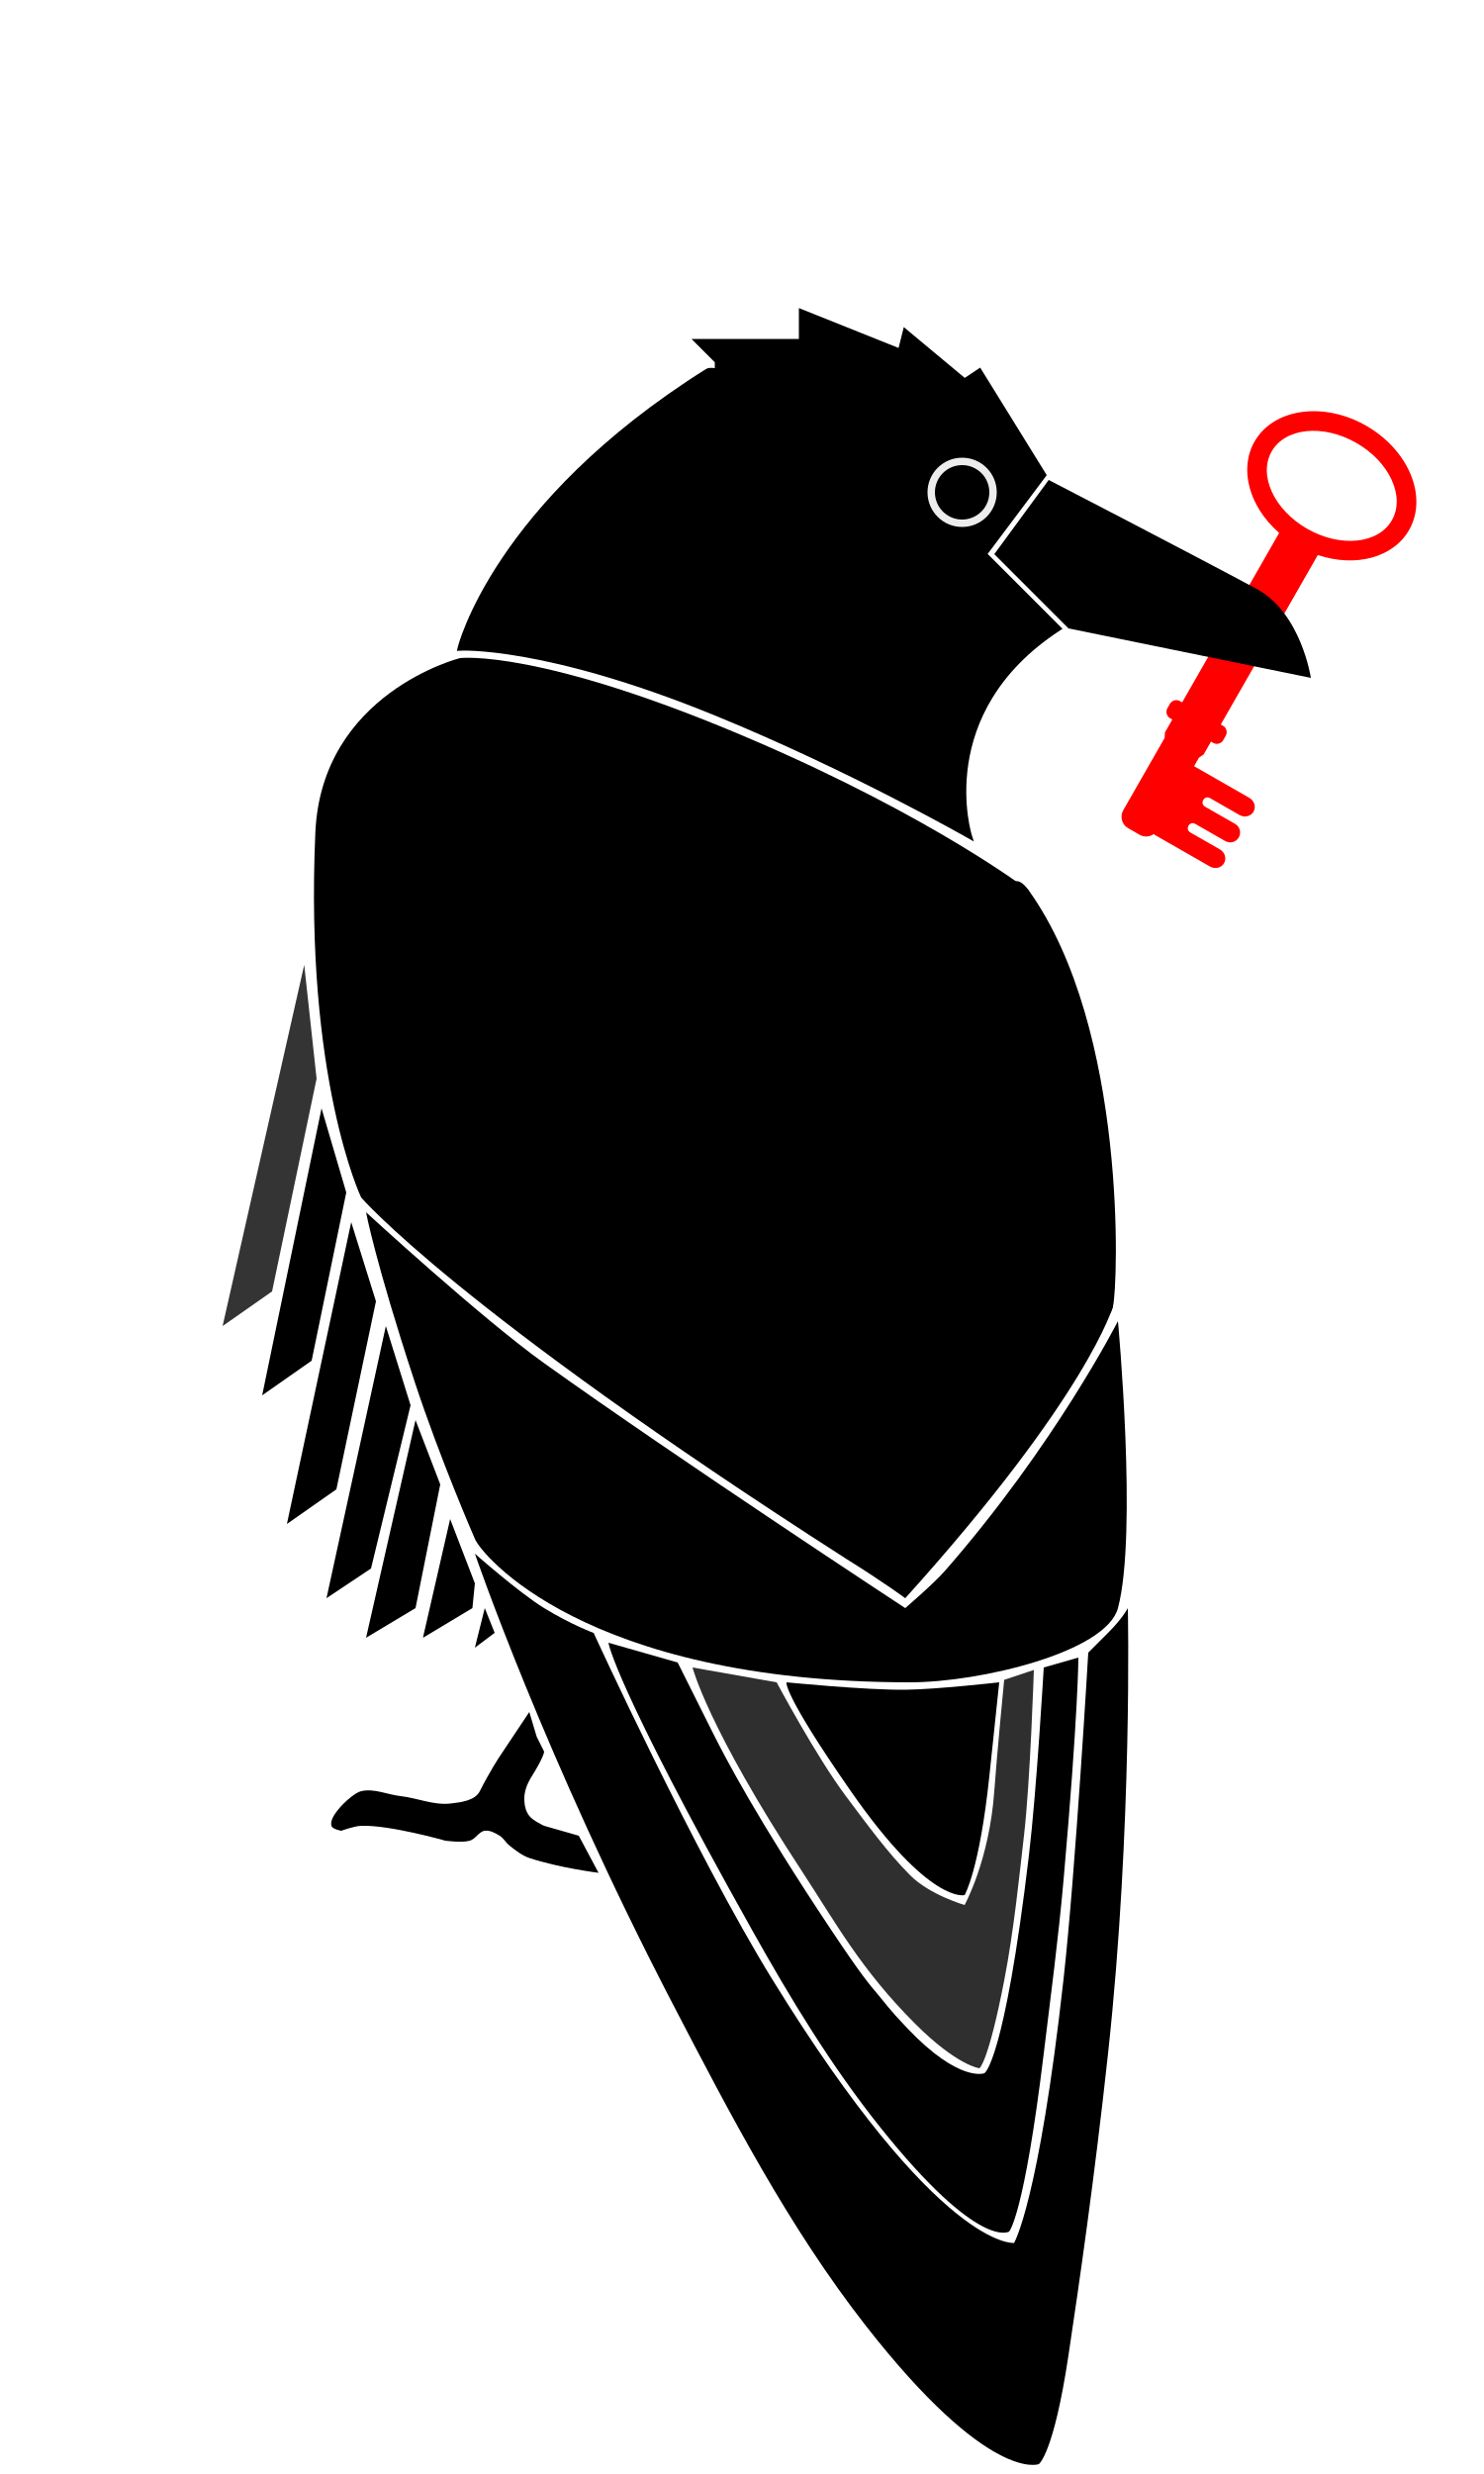
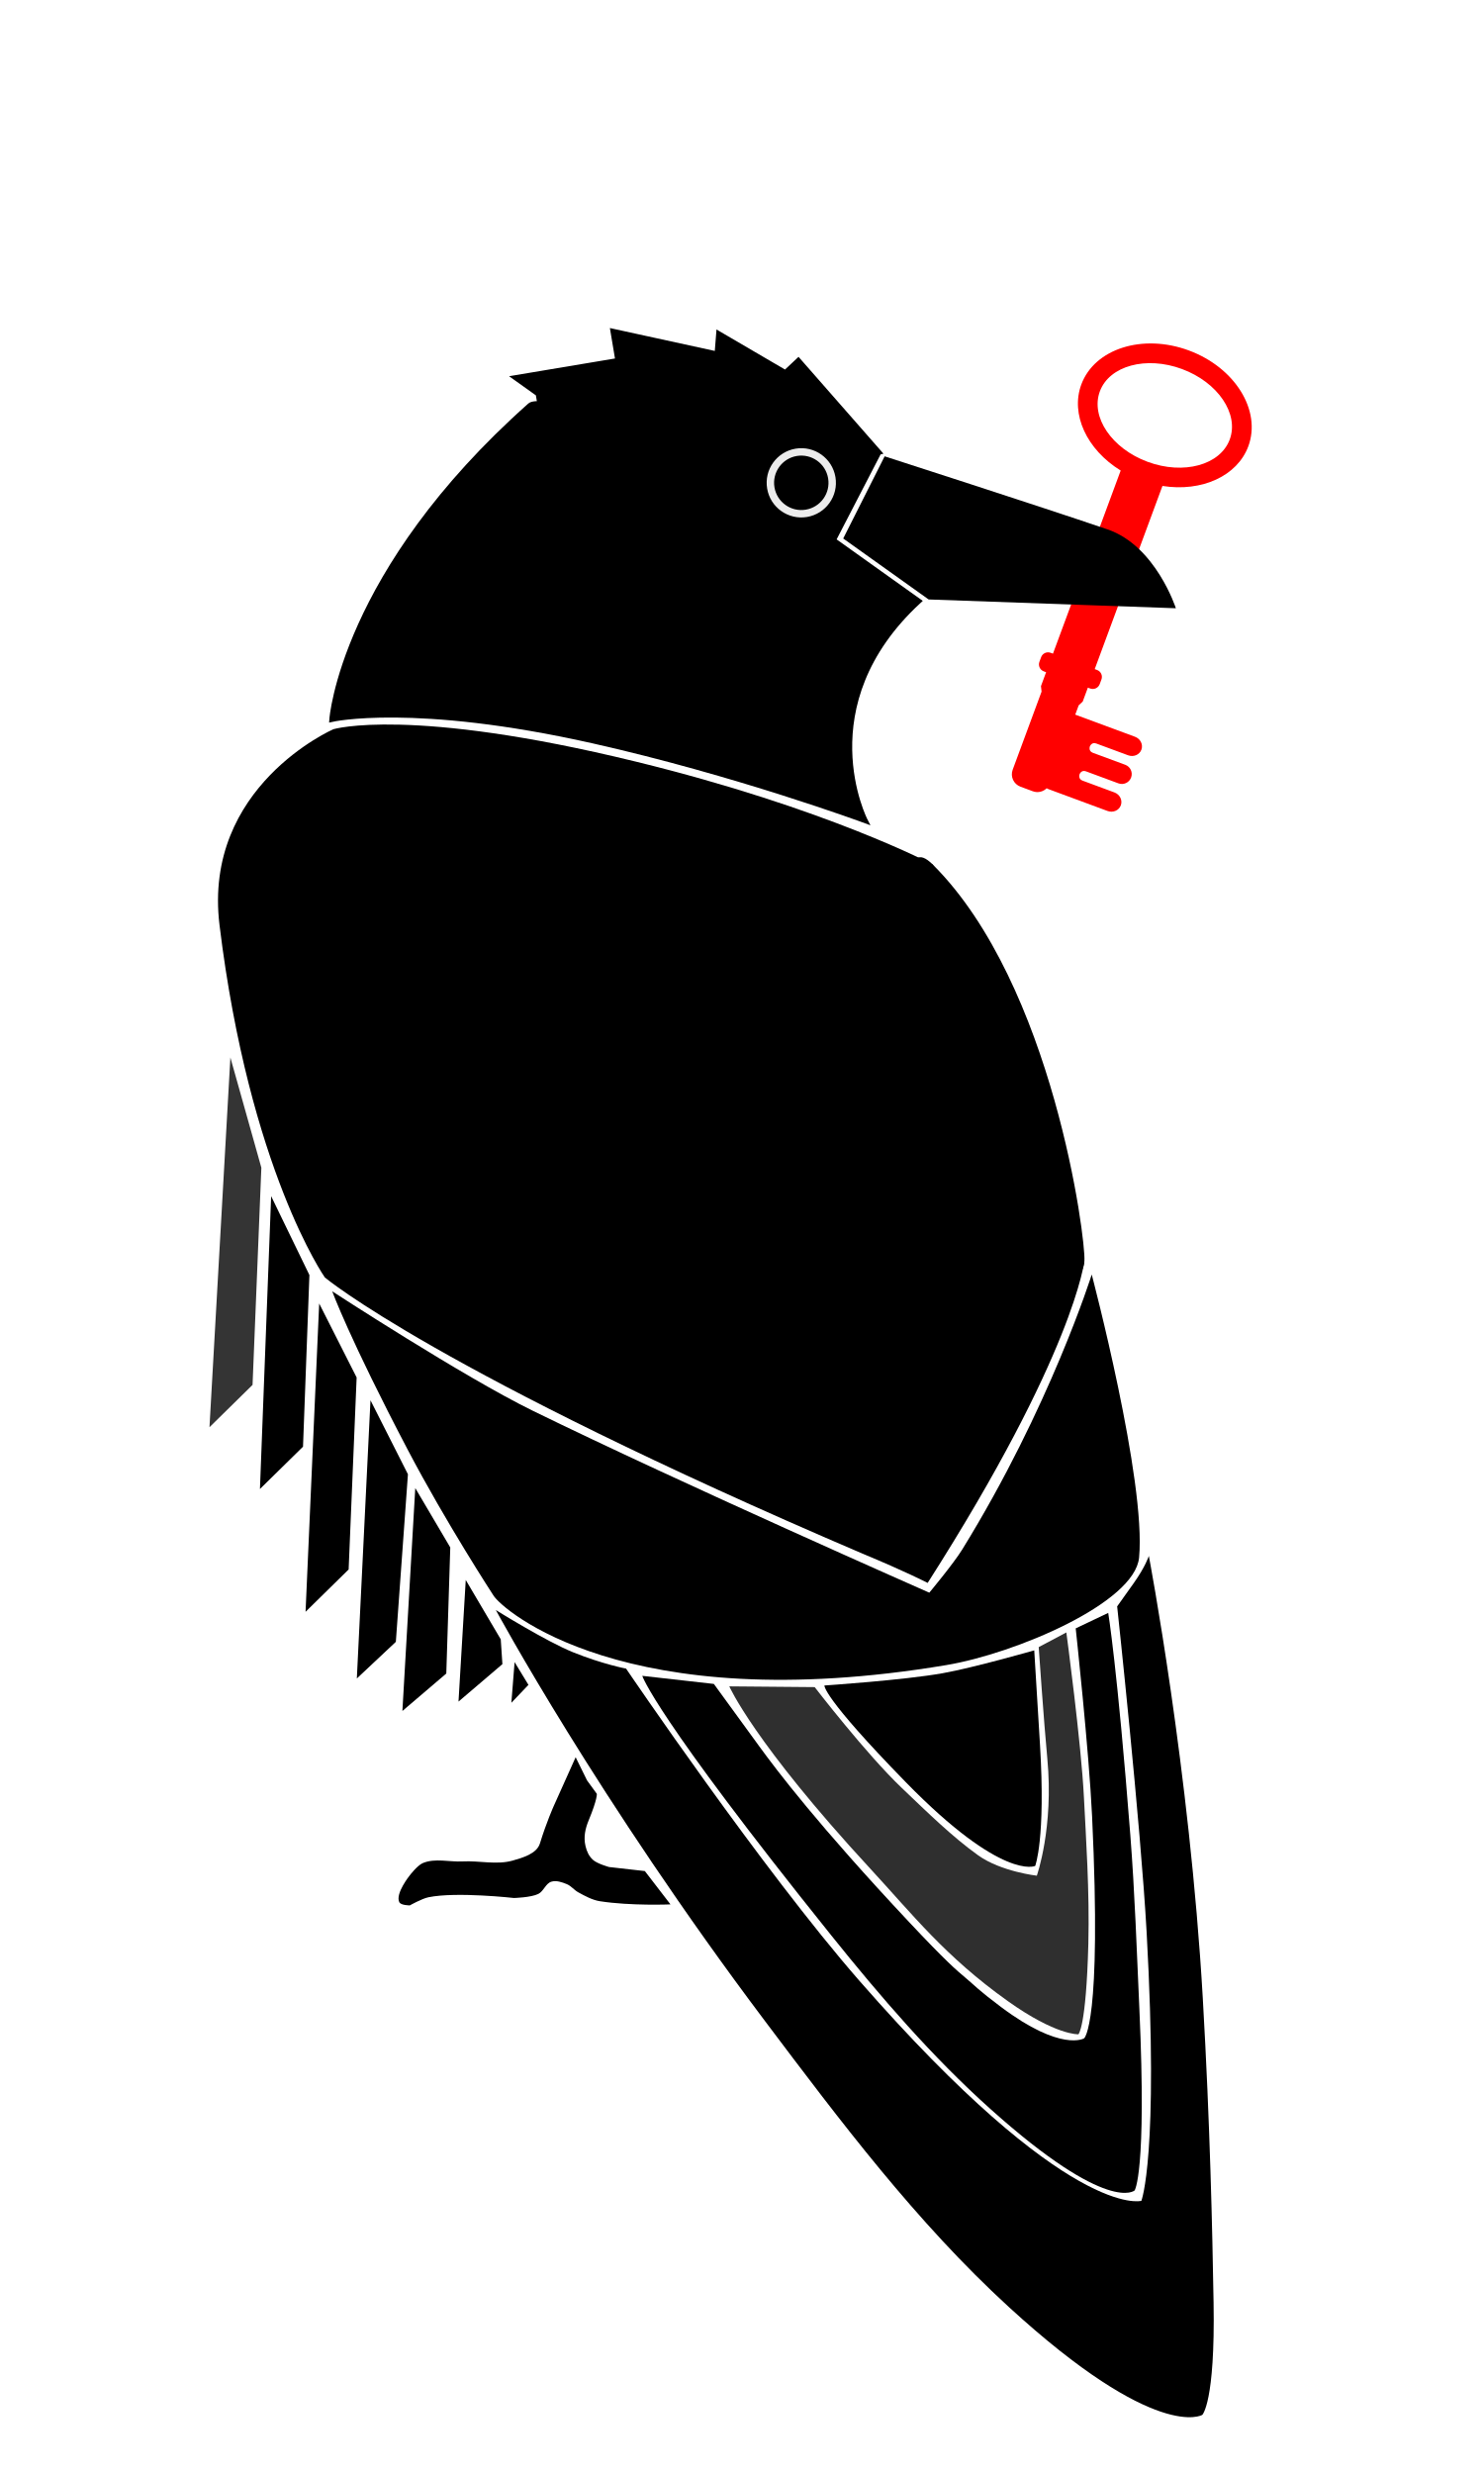
<svg xmlns="http://www.w3.org/2000/svg" width="300" height="500" viewBox="0 0 300 500" id="svg5458" version="1.1">
  <defs id="defs5460" />
  <g id="layer1" transform="translate(0,-552.3622)" style="display:inline">
-     <path style="opacity:1;fill:#ff0000;fill-opacity:1;stroke:none;stroke-width:0;stroke-miterlimit:4;stroke-dasharray:none;stroke-opacity:1" d="m 253.41,716.401 c 0.551,-0.962 0.172,-2.207 -0.85,-2.792 -3.726,-2.12 -11.172,-6.399 -11.172,-6.399 l 0.994,-1.736 c 0,0 0,0 0.931,-0.619 l 1.491,-2.603 0.434,0.248 c 0.721,0.413 1.634,0.165 2.047,-0.556 l 0.497,-0.868 c 0.413,-0.721 0.165,-1.634 -0.556,-2.047 l -0.434,-0.248 19.612,-34.245 c 7.681,2.562 15.264,0.491 18.442,-5.038 3.843,-6.71 -0.036,-16.154 -8.662,-21.094 -8.627,-4.94 -18.735,-3.506 -22.577,3.203 -3.165,5.539 -1.116,13.132 4.983,18.463 l -19.608,34.238 -0.434,-0.248 c -0.721,-0.413 -1.634,-0.165 -2.047,0.556 l -0.497,0.868 c -0.413,0.721 -0.165,1.634 0.556,2.047 l 0.434,0.248 -1.491,2.603 -0.063,1.116 c -2.61,4.562 -5.746,10.033 -8.366,14.608 -0.734,1.282 -0.293,2.904 0.989,3.638 l 2.315,1.326 c 0.93,0.532 2.034,0.439 2.854,-0.137 0.098,0.08 0.2,0.157 0.314,0.222 l 11.064,6.336 c 1.022,0.585 2.287,0.282 2.838,-0.679 0.551,-0.962 0.172,-2.207 -0.85,-2.792 0,0 -4.23,-2.423 -5.966,-3.417 -0.868,-0.497 -0.371,-1.365 -0.371,-1.365 0,0 0.497,-0.868 1.365,-0.371 1.736,0.994 6.074,3.479 6.074,3.479 0.962,0.551 2.179,0.22 2.729,-0.742 0.551,-0.962 0.22,-2.179 -0.742,-2.729 l -6.074,-3.479 c -0.868,-0.497 -0.371,-1.365 -0.371,-1.365 0,0 0.497,-0.868 1.365,-0.371 1.736,0.994 5.966,3.417 5.966,3.417 1.022,0.585 2.287,0.282 2.838,-0.679 z m 27.964,-58.89 c -2.745,4.793 -10.409,5.563 -17.118,1.72 -6.71,-3.843 -9.924,-10.843 -7.179,-15.635 2.745,-4.793 10.409,-5.563 17.118,-1.72 6.71,3.843 9.924,10.843 7.179,15.635 z" id="path6017" />
+     <path style="opacity:1;fill:#ff0000;fill-opacity:1;stroke:none;stroke-width:0;stroke-miterlimit:4;stroke-dasharray:none;stroke-opacity:1" d="m 230.741,703.872 c 0.384,-1.039 -0.195,-2.205 -1.299,-2.613 -4.025,-1.476 -12.075,-4.467 -12.075,-4.467 l 0.694,-1.876 c 0,0 0,0 0.816,-0.764 l 1.041,-2.814 0.469,0.173 c 0.779,0.288 1.639,-0.107 1.927,-0.886 l 0.347,-0.938 c 0.288,-0.779 -0.107,-1.639 -0.886,-1.927 l -0.469,-0.173 13.691,-37.012 c 7.999,1.259 15.135,-2.035 17.358,-8.013 2.682,-7.252 -2.701,-15.926 -12.025,-19.375 -9.324,-3.449 -19.057,-0.366 -21.739,6.886 -2.208,5.986 1.066,13.136 7.962,17.387 l -13.688,37.004 -0.469,-0.173 c -0.779,-0.288 -1.639,0.107 -1.927,0.886 l -0.346,0.938 c -0.288,0.779 0.107,1.639 0.886,1.927 l 0.469,0.173 -1.041,2.814 0.122,1.111 c -1.822,4.93 -4.011,10.844 -5.84,15.788 -0.513,1.386 0.19,2.913 1.576,3.425 l 2.502,0.926 c 1.005,0.371 2.079,0.098 2.792,-0.606 0.109,0.063 0.223,0.122 0.346,0.168 l 11.958,4.423 c 1.104,0.409 2.303,-0.099 2.687,-1.139 0.384,-1.039 -0.195,-2.205 -1.299,-2.613 0,0 -4.572,-1.691 -6.448,-2.385 -0.938,-0.346 -0.591,-1.285 -0.591,-1.285 0,0 0.347,-0.938 1.285,-0.591 1.876,0.694 6.565,2.429 6.565,2.429 1.039,0.384 2.185,-0.143 2.57,-1.182 0.384,-1.039 -0.143,-2.185 -1.182,-2.57 l -6.565,-2.429 c -0.938,-0.346 -0.591,-1.285 -0.591,-1.285 0,0 0.346,-0.938 1.285,-0.591 1.876,0.694 6.448,2.385 6.448,2.385 1.104,0.408 2.302,-0.099 2.687,-1.139 z m 17.861,-62.697 c -1.916,5.18 -9.348,7.204 -16.6,4.522 -7.252,-2.682 -11.577,-9.056 -9.661,-14.236 1.916,-5.18 9.348,-7.204 16.6,-4.522 7.252,2.683 11.577,9.056 9.661,14.236 z" id="path6017" />
  </g>
  <g id="layer3">
-     <path style="fill:#000000;fill-rule:evenodd;stroke:none;stroke-width:1px;stroke-linecap:butt;stroke-linejoin:miter;stroke-opacity:1" d="m 212,97 c 0,0 29,15 42,22 9.065,4.881 11,18 11,18 l -49,-10 -15,-15 z" id="path6082" />
+     <path style="fill:#000000;fill-rule:evenodd;stroke:none;stroke-width:1px;stroke-linecap:butt;stroke-linejoin:miter;stroke-opacity:1" d="m 178.834,92.224 c 0,0 31.078,10.008 45.055,14.766 9.746,3.318 13.82,15.938 13.82,15.938 l -49.978,-1.776 -17.27,-12.319 z" id="path6082" />
  </g>
  <g id="layer4" style="display:inline">
-     <path style="fill:#000000;fill-opacity:1;fill-rule:evenodd;stroke:#000000;stroke-width:1px;stroke-linecap:butt;stroke-linejoin:miter;stroke-opacity:1" d="m 211,96 -13,-21 -3,2 -12,-10 -1,4 -20,-8 0,6 -21,0 4,4 0,2 c 0,0 -1.435,-0.355 -2,0 -43,27 -50,56 -50,56 0,0 17,-1 51.375,13 27.538,11.216 51.625,25 51.625,25 0,0 -8,-25 18,-42 l -15,-15 c 12,-16 12,-16 12,-16 z" id="path6085" />
+     <path style="fill:#000000;fill-opacity:1;fill-rule:evenodd;stroke:#000000;stroke-width:1px;stroke-linecap:butt;stroke-linejoin:miter;stroke-opacity:1" d="m 177.683,91.403 -16.288,-18.566 -2.629,2.468 -13.486,-7.882 -0.327,4.11 -21.046,-4.589 0.99,5.918 -20.712,3.466 4.605,3.285 0.33,1.973 c 0,0 -1.474,-0.113 -1.973,0.33 -37.954,33.727 -40.072,63.484 -40.072,63.484 0,0 16.602,-3.792 52.816,4.342 29.012,6.517 55.043,16.137 55.043,16.137 0,0 -12.017,-23.337 10.821,-44.395 l -17.27,-12.319 c 9.195,-17.761 9.195,-17.761 9.195,-17.761 z" id="path6085" />
  </g>
  <g id="layer5">
-     <circle style="opacity:1;fill:#ececec;fill-opacity:1;stroke:#000000;stroke-width:0;stroke-miterlimit:4;stroke-dasharray:none;stroke-opacity:1" id="path6110" cx="194.5" cy="99.5" r="7" />
-     <ellipse style="opacity:1;fill:#000000;fill-opacity:1;stroke:#000000;stroke-width:0;stroke-miterlimit:4;stroke-dasharray:none;stroke-opacity:1" id="path6106" cx="194.5" cy="99.5" rx="5.5" ry="5.5" />
+     <circle style="opacity:1;fill:#ececec;fill-opacity:1;stroke:#000000;stroke-width:0;stroke-miterlimit:4;stroke-dasharray:none;stroke-opacity:1" id="path6110" cx="143.66" cy="122.976" r="7" transform="matrix(0.9862856,-0.1650476,0.1650476,0.9862856,0,0)" />
+     <ellipse style="opacity:1;fill:#000000;fill-opacity:1;stroke:#000000;stroke-width:0;stroke-miterlimit:4;stroke-dasharray:none;stroke-opacity:1" id="path6106" cx="143.66" cy="122.976" rx="5.5" ry="5.5" transform="matrix(0.9862856,-0.1650476,0.1650476,0.9862856,0,0)" />
  </g>
  <g id="layer6">
-     <path style="fill:#000000;fill-opacity:1;fill-rule:evenodd;stroke:none;stroke-width:1px;stroke-linecap:butt;stroke-linejoin:miter;stroke-opacity:1" d="m 208,180 c 0,0 -19.126,-14.704 -55.828,-30.463 C 109,131 93,133 93,133 93,133 65,140 63.75,168.25 61.547,218.027 73,242 73,242 c 0,0 19.157,22.456 98,73 8,5 12,8 12,8 37,-41 42,-59 42,-59" id="path6113" />
+     <path style="fill:#000000;fill-opacity:1;fill-rule:evenodd;stroke:none;stroke-width:1px;stroke-linecap:butt;stroke-linejoin:miter;stroke-opacity:1" d="m 188.588,174.746 c 0,0 -21.29,-11.346 -60.09,-20.831 -45.639,-11.157 -61.09,-6.544 -61.09,-6.544 0,0 -26.461,11.525 -23.031,39.594 6.043,49.458 21.295,71.212 21.295,71.212 0,0 22.601,18.986 108.704,55.824 8.716,3.611 13.156,5.91 13.156,5.91 29.726,-46.544 31.686,-65.123 31.686,-65.123" id="path6113" />
  </g>
  <g id="layer7">
-     <path style="fill:#000000;fill-opacity:1;fill-rule:evenodd;stroke:none;stroke-width:1px;stroke-linecap:butt;stroke-linejoin:miter;stroke-opacity:1" d="m 208,180 c 20,28 18,80 17,84 -3.319,13.274 -23,-34 -23,-34 0,0 -3.757,-63.66 6,-50 z" id="path6116" />
+     <path style="fill:#000000;fill-opacity:1;fill-rule:evenodd;stroke:none;stroke-width:1px;stroke-linecap:butt;stroke-linejoin:miter;stroke-opacity:1" d="m 188.588,174.746 c 24.347,24.315 30.957,75.932 30.631,80.042 -1.083,13.64 -28.296,-29.738 -28.296,-29.738 0,0 -14.212,-62.166 -2.335,-50.305 z" id="path6116" />
  </g>
  <g id="layer8">
-     <path style="fill:#000000;fill-opacity:1;fill-rule:evenodd;stroke:none;stroke-width:1px;stroke-linecap:butt;stroke-linejoin:miter;stroke-opacity:1" d="m 74,245 c 0,0 1.87,10.042 9.763,34.061 C 89,295 96,311 96,311 c 1.131,2.953 22,29 88,29 14.142,0 39.624,-6.092 42,-15 4,-15 0,-58 0,-58 0,0 -12.75,25.083 -35,50.5 -2.233,2.55 -8,7.5 -8,7.5 0,0 -45.784,-30.035 -73,-49.5 C 97.246,266.378 74,245 74,245 Z" id="path6119" />
+     <path style="fill:#000000;fill-opacity:1;fill-rule:evenodd;stroke:none;stroke-width:1px;stroke-linecap:butt;stroke-linejoin:miter;stroke-opacity:1" d="m 67.154,260.971 c 0,0 3.502,9.596 15.25,31.982 7.796,14.856 17.341,29.482 17.341,29.482 1.603,2.726 26.485,24.971 91.58,14.078 13.948,-2.334 38.076,-12.548 38.948,-21.726 1.469,-15.454 -9.573,-57.205 -9.573,-57.205 0,0 -8.435,26.843 -26.185,55.584 -1.781,2.884 -6.652,8.717 -6.652,8.717 0,0 -50.113,-22.067 -80.169,-36.773 -14.085,-6.892 -40.54,-24.14 -40.54,-24.14 z" id="path6119" />
  </g>
  <g id="layer2">
-     <path style="fill:#000000;fill-opacity:1;fill-rule:evenodd;stroke:none;stroke-width:1px;stroke-linecap:butt;stroke-linejoin:miter;stroke-opacity:1" d="m 159,340 c 0,0 15.973,1.587 24,1.5 6.368,-0.069 19,-1.5 19,-1.5 0,0 -1.035,9.831 -2,19 -2,19 -5,24 -5,24 0,0 -7,2 -23,-21 -13.941,-20.041 -13,-22 -13,-22 z" id="path4150" />
+     <path style="fill:#000000;fill-opacity:1;fill-rule:evenodd;stroke:none;stroke-width:1px;stroke-linecap:butt;stroke-linejoin:miter;stroke-opacity:1" d="m 166.668,340.639 c 0,0 16.016,-1.071 23.918,-2.482 6.269,-1.119 18.492,-4.615 18.492,-4.615 0,0 0.602,9.867 1.163,19.069 1.163,19.07 -0.97,24.496 -0.97,24.496 0,0 -6.574,3.128 -26.151,-16.916 -17.058,-17.465 -16.453,-19.553 -16.453,-19.553 z" id="path4150" />
  </g>
  <g id="layer9">
-     <path style="fill:#000000;fill-opacity:0.816;fill-rule:evenodd;stroke:none;stroke-width:1px;stroke-linecap:butt;stroke-linejoin:miter;stroke-opacity:1" d="m 157,340 c 0,0 8,15 14,23 4.252,5.669 8.472,11.472 13,16 4,4 11,6 11,6 0,0 5,-9 6,-23 0.525,-7.345 2,-22.5 2,-22.5 l 6,-2 c 0,0 -0.721,22.554 -2,33.5 -0.903,7.729 -2,19 -4,29.297 C 199.764,416.956 198,418 198,418 c 0,0 -4.485,-0.485 -13,-9 -11,-11 -16.056,-20.401 -23,-31 -19,-29 -22,-41 -22,-41" id="path4153" />
+     <path style="fill:#000000;fill-opacity:0.816;fill-rule:evenodd;stroke:none;stroke-width:1px;stroke-linecap:butt;stroke-linejoin:miter;stroke-opacity:1" d="m 164.695,340.969 c 0,0 10.366,13.474 17.604,20.374 5.129,4.89 10.25,9.917 15.462,13.635 4.605,3.285 11.839,4.102 11.839,4.102 0,0 3.446,-9.702 2.122,-23.675 -0.695,-7.331 -1.741,-22.521 -1.741,-22.521 l 5.588,-2.963 c 0,0 3.012,22.364 3.557,33.371 0.385,7.772 1.163,19.07 0.89,29.555 -0.442,16.965 -2.01,18.286 -2.01,18.286 0,0 -4.504,0.262 -14.307,-6.731 -12.665,-9.034 -19.203,-17.471 -27.801,-26.779 -23.526,-25.466 -28.465,-36.807 -28.465,-36.807" id="path4153" />
  </g>
  <g id="layer10" style="display:inline">
-     <path style="fill:#000000;fill-opacity:1;fill-rule:evenodd;stroke:none;stroke-width:1px;stroke-linecap:butt;stroke-linejoin:miter;stroke-opacity:1" d="m 137,336 -14,-4 c 0,0 1,8 29,58 7.77,13.875 16.066,27.582 26,40 20,25 26,21 26,21 0,0 3,-3 7,-36 1.413,-11.657 2.968,-23.303 4,-35 3,-34 3,-45 3,-45 l -7,2 c 0,0 -1.424,24.76 -3,38 -5,42 -9,44 -9,44 0,0 -5,2 -15.5,-9 -4.045,-4.237 -4.498,-5.132 -6.1,-7 -1.602,-1.868 -3.4,-4 -9.4,-13 -14.936,-22.404 -21.392,-34.785 -24,-40 z" id="path4154" />
+     <path style="fill:#000000;fill-opacity:1;fill-rule:evenodd;stroke:none;stroke-width:1px;stroke-linecap:butt;stroke-linejoin:miter;stroke-opacity:1" d="m 144.309,340.325 -14.468,-1.634 c 0,0 2.307,7.725 38.175,52.418 9.954,12.402 20.398,24.552 32.245,35.16 23.852,21.356 29.109,16.421 29.109,16.421 0,0 2.464,-3.454 0.962,-36.662 -0.53,-11.731 -0.919,-23.473 -1.831,-35.18 -2.653,-34.029 -4.468,-44.878 -4.468,-44.878 l -6.574,3.128 c 0,0 2.682,24.656 3.313,37.974 2.001,42.249 -1.615,44.882 -1.615,44.882 0,0 -4.601,2.798 -16.773,-6.318 -4.688,-3.511 -5.284,-4.32 -7.172,-5.897 -1.888,-1.577 -4.013,-3.384 -11.417,-11.27 -18.429,-19.631 -26.84,-30.777 -30.273,-35.49 z" id="path4154" />
  </g>
  <g id="layer11" style="display:inline">
-     <path style="opacity:1;fill:#000000;fill-opacity:1;fill-rule:evenodd;stroke:none;stroke-width:1px;stroke-linecap:butt;stroke-linejoin:miter;stroke-opacity:1" d="m 120,330 c 0.159,0.093 -4.504,-1.636 -10,-5 -5.062,-3.099 -14,-11 -14,-11 0,0 14,41 40,91 11.657,22.418 23.444,45.089 39,65 25,32 35,28 35,28 0,0 3,-2 6,-22 2.175,-14.502 5.236,-35.571 8,-61 5,-46 4,-90 4,-90 0,0 -1,2 -4,5 l -4,4 c 0,0 -2.564,44.072 -5,66 -5,45 -10,53.3 -10,53.3 0,0 -15,1.7 -48.9,-53.3 C 140.498,374.686 120,330 120,330 Z" id="path4156" />
+     <path style="opacity:1;fill:#000000;fill-opacity:1;fill-rule:evenodd;stroke:none;stroke-width:1px;stroke-linecap:butt;stroke-linejoin:miter;stroke-opacity:1" d="m 126.552,337.213 c 0.172,0.065 -4.713,-0.869 -10.688,-3.281 -5.504,-2.221 -15.624,-8.538 -15.624,-8.538 0,0 20.575,38.127 54.471,83.15 15.197,20.186 30.564,40.601 49.193,57.672 29.939,27.435 39.141,21.839 39.141,21.839 0,0 2.629,-2.468 2.287,-22.689 -0.248,-14.662 -0.707,-35.948 -2.178,-61.484 -2.661,-46.194 -10.909,-89.426 -10.909,-89.426 0,0 -0.656,2.138 -3.12,5.592 l -3.285,4.605 c 0,0 4.746,43.891 5.962,65.92 2.496,45.208 -1.066,54.219 -1.066,54.219 0,0 -14.514,4.152 -57.026,-44.498 -19.566,-22.391 -47.158,-63.082 -47.158,-63.082 z" id="path4156" />
  </g>
  <g id="layer12">
-     <path style="fill:#000000;fill-opacity:1;fill-rule:evenodd;stroke:none;stroke-width:1px;stroke-linecap:butt;stroke-linejoin:miter;stroke-opacity:1" d="m 108.5,351 1.5,3 c 0,0 0,1 -2.5,5 -0.951,1.522 -1.616,3.14 -1.5,5 0.075,1.2 0.36,2.162 1,3 0.73,0.955 3,2 3,2 l 7,2 4,7.5 c 0,0 -8,-1 -14,-3 -1.414,-0.471 -2.77,-1.521 -4,-2.5 -0.738,-0.587 -1.198,-1.504 -2,-2 -0.897,-0.554 -1.955,-1.14 -3,-1 -1.191,0.16 -1.85,1.652 -3,2 -1.595,0.483 -5,0 -5,0 0,0 -11.249,-3.202 -17,-3 -1.374,0.048 -4,1 -4,1 0,0 -1.792,-0.284 -2,-1 -0.543,-1.866 3,-5 3,-5 0,0 1.83,-1.724 3,-2 2.616,-0.617 5.329,0.7 8,1 3.329,0.374 6.671,1.871 10,1.5 2.095,-0.234 5.031,-0.562 6,-2.5 2,-4 4,-7 4,-7 l 6,-9" id="path4159" />
+     <path style="fill:#000000;fill-opacity:1;fill-rule:evenodd;stroke:none;stroke-width:1px;stroke-linecap:butt;stroke-linejoin:miter;stroke-opacity:1" d="m 118.676,359.823 1.975,2.711 c 0,0 0.165,0.986 -1.641,5.344 -0.687,1.658 -1.075,3.364 -0.654,5.179 0.272,1.171 0.712,2.073 1.481,2.794 0.877,0.822 3.289,1.477 3.289,1.477 l 7.234,0.817 5.183,6.737 c 0,0 -8.055,0.334 -14.303,-0.648 -1.473,-0.232 -2.983,-1.043 -4.358,-1.805 -0.825,-0.457 -1.43,-1.286 -2.303,-1.643 -0.976,-0.399 -2.117,-0.802 -3.124,-0.491 -1.149,0.354 -1.552,1.934 -2.629,2.468 -1.494,0.74 -4.931,0.825 -4.931,0.825 0,0 -11.624,-1.302 -17.262,-0.153 -1.347,0.274 -3.78,1.646 -3.78,1.646 0,0 -1.814,0.015 -2.138,-0.656 -0.844,-1.751 2.134,-5.427 2.134,-5.427 0,0 1.521,-2.002 2.629,-2.468 2.478,-1.041 5.372,-0.19 8.055,-0.334 3.345,-0.18 6.888,0.745 10.11,-0.171 2.028,-0.576 4.869,-1.385 5.505,-3.456 1.312,-4.275 2.79,-7.564 2.79,-7.564 l 4.432,-9.867" id="path4159" />
  </g>
  <g id="layer13">
-     <path style="fill:#000000;fill-opacity:0.793;fill-rule:evenodd;stroke:none;stroke-width:1px;stroke-linecap:butt;stroke-linejoin:miter;stroke-opacity:1" d="m 61.5,195 2.5,23 -9,43 -10,7 z" id="path4162" />
-     <path style="fill:#000000;fill-opacity:1;fill-rule:evenodd;stroke:none;stroke-width:1px;stroke-linecap:butt;stroke-linejoin:miter;stroke-opacity:1" d="m 65,224 5,17 -7,34 -10,7 z" id="path4161" />
-     <path style="fill:#000000;fill-opacity:1;fill-rule:evenodd;stroke:none;stroke-width:1px;stroke-linecap:butt;stroke-linejoin:miter;stroke-opacity:1" d="m 71,247 5,16 -8,38 -10,7 13,-61" id="path4163" />
-     <path style="fill:#000000;fill-opacity:1;fill-rule:evenodd;stroke:none;stroke-width:1px;stroke-linecap:butt;stroke-linejoin:miter;stroke-opacity:1" d="m 78,268 5,16 -8,33 -9,6 z" id="path4165" />
-     <path style="fill:#000000;fill-opacity:1;fill-rule:evenodd;stroke:none;stroke-width:1px;stroke-linecap:butt;stroke-linejoin:miter;stroke-opacity:1" d="m 84,287 5,13 -5,25 -10,6 z" id="path4167" />
-     <path style="fill:#000000;fill-opacity:1;fill-rule:evenodd;stroke:none;stroke-width:1px;stroke-linecap:butt;stroke-linejoin:miter;stroke-opacity:1" d="m 91,307 5,13 -0.5,5 -10,6 z" id="path4169" />
-     <path style="fill:#000000;fill-opacity:1;fill-rule:evenodd;stroke:none;stroke-width:1px;stroke-linecap:butt;stroke-linejoin:miter;stroke-opacity:1" d="m 98,325 2,5 -4,3 z" id="path4171" />
+     <path style="fill:#000000;fill-opacity:0.793;fill-rule:evenodd;stroke:none;stroke-width:1px;stroke-linecap:butt;stroke-linejoin:miter;stroke-opacity:1" d="m 46.573,213.72 6.262,22.272 -1.78,43.896 -8.708,8.554 z" id="path4162" />
+     <path style="fill:#000000;fill-opacity:1;fill-rule:evenodd;stroke:none;stroke-width:1px;stroke-linecap:butt;stroke-linejoin:miter;stroke-opacity:1" d="m 54.812,241.745 7.737,15.942 -1.292,34.689 -8.708,8.554 z" id="path4161" />
+     <path style="fill:#000000;fill-opacity:1;fill-rule:evenodd;stroke:none;stroke-width:1px;stroke-linecap:butt;stroke-linejoin:miter;stroke-opacity:1" d="m 64.525,263.439 7.572,14.955 -1.618,38.799 -8.708,8.554 2.754,-62.309" id="path4163" />
+     <path style="fill:#000000;fill-opacity:1;fill-rule:evenodd;stroke:none;stroke-width:1px;stroke-linecap:butt;stroke-linejoin:miter;stroke-opacity:1" d="m 74.895,282.996 7.572,14.955 -2.444,33.868 -7.886,7.403 z" id="path4165" />
+     <path style="fill:#000000;fill-opacity:1;fill-rule:evenodd;stroke:none;stroke-width:1px;stroke-linecap:butt;stroke-linejoin:miter;stroke-opacity:1" d="m 83.949,300.745 7.077,11.996 -0.805,25.482 -8.873,7.568 z" id="path4167" />
+     <path style="fill:#000000;fill-opacity:1;fill-rule:evenodd;stroke:none;stroke-width:1px;stroke-linecap:butt;stroke-linejoin:miter;stroke-opacity:1" d="m 94.154,319.315 7.077,11.996 0.332,5.014 -8.873,7.568 z" id="path4169" />
+     <path style="fill:#000000;fill-opacity:1;fill-rule:evenodd;stroke:none;stroke-width:1px;stroke-linecap:butt;stroke-linejoin:miter;stroke-opacity:1" d="m 104.029,335.913 2.798,4.601 -3.45,3.619 z" id="path4171" />
  </g>
</svg>
